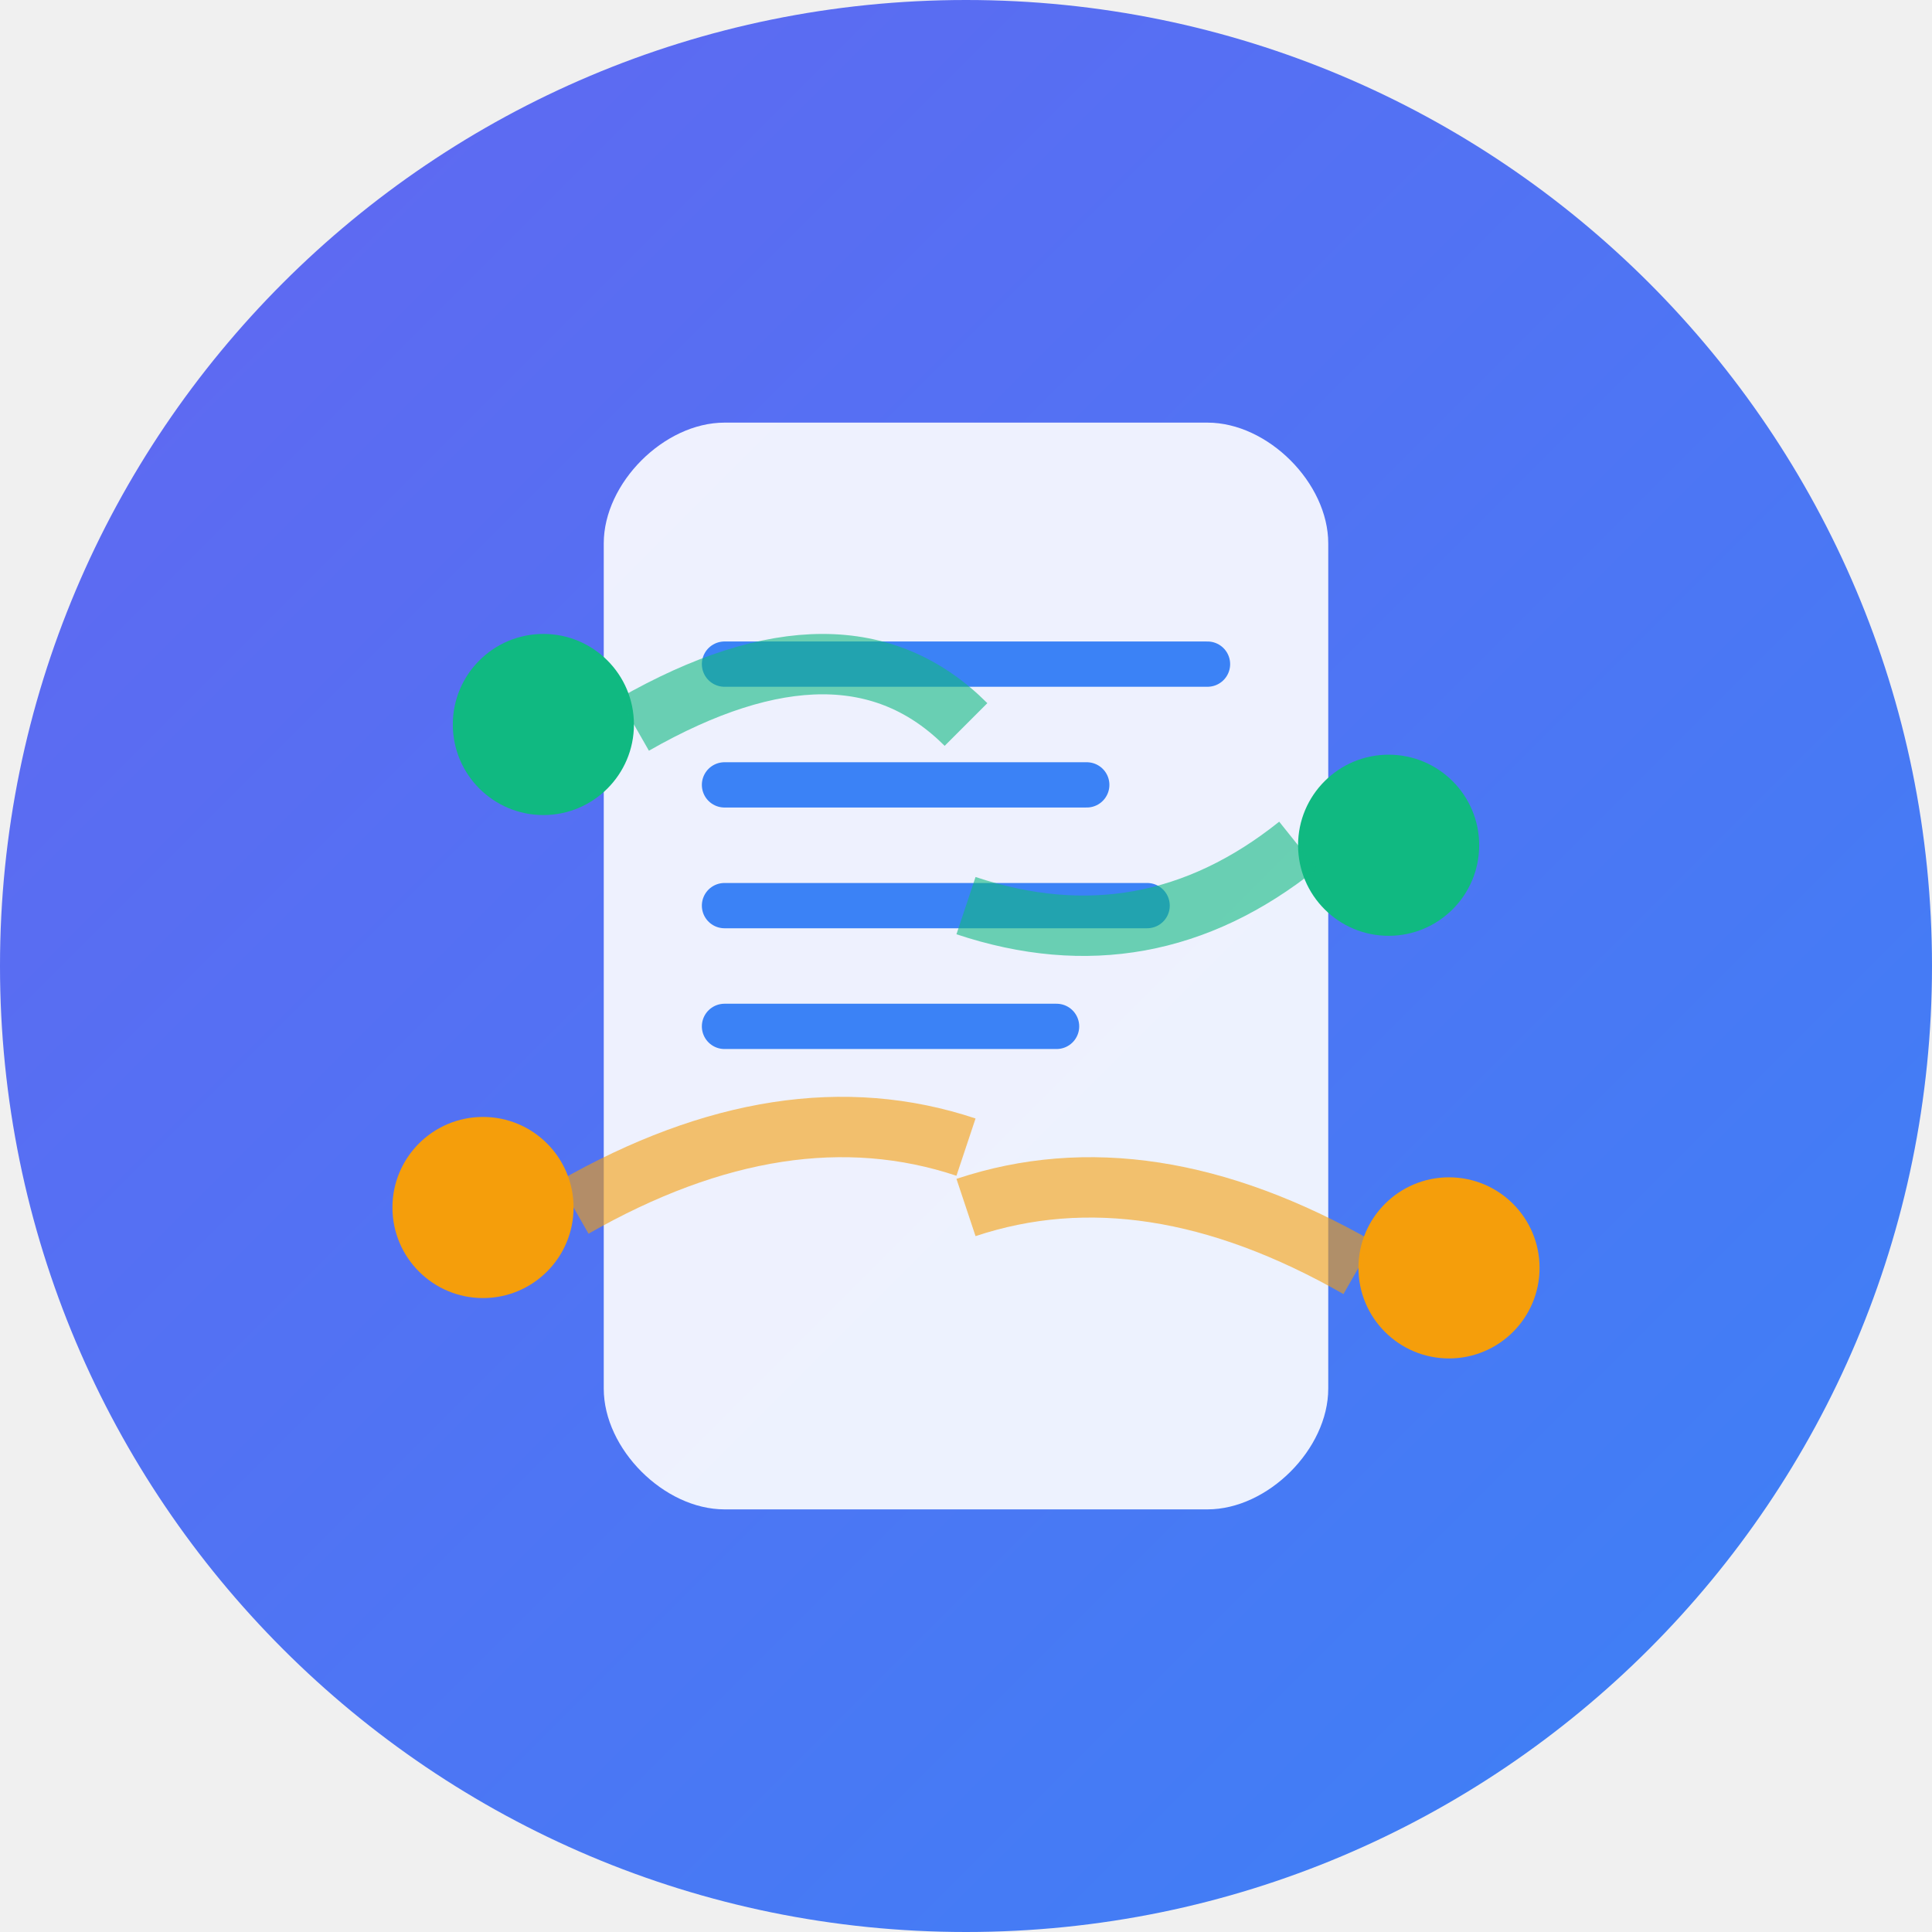
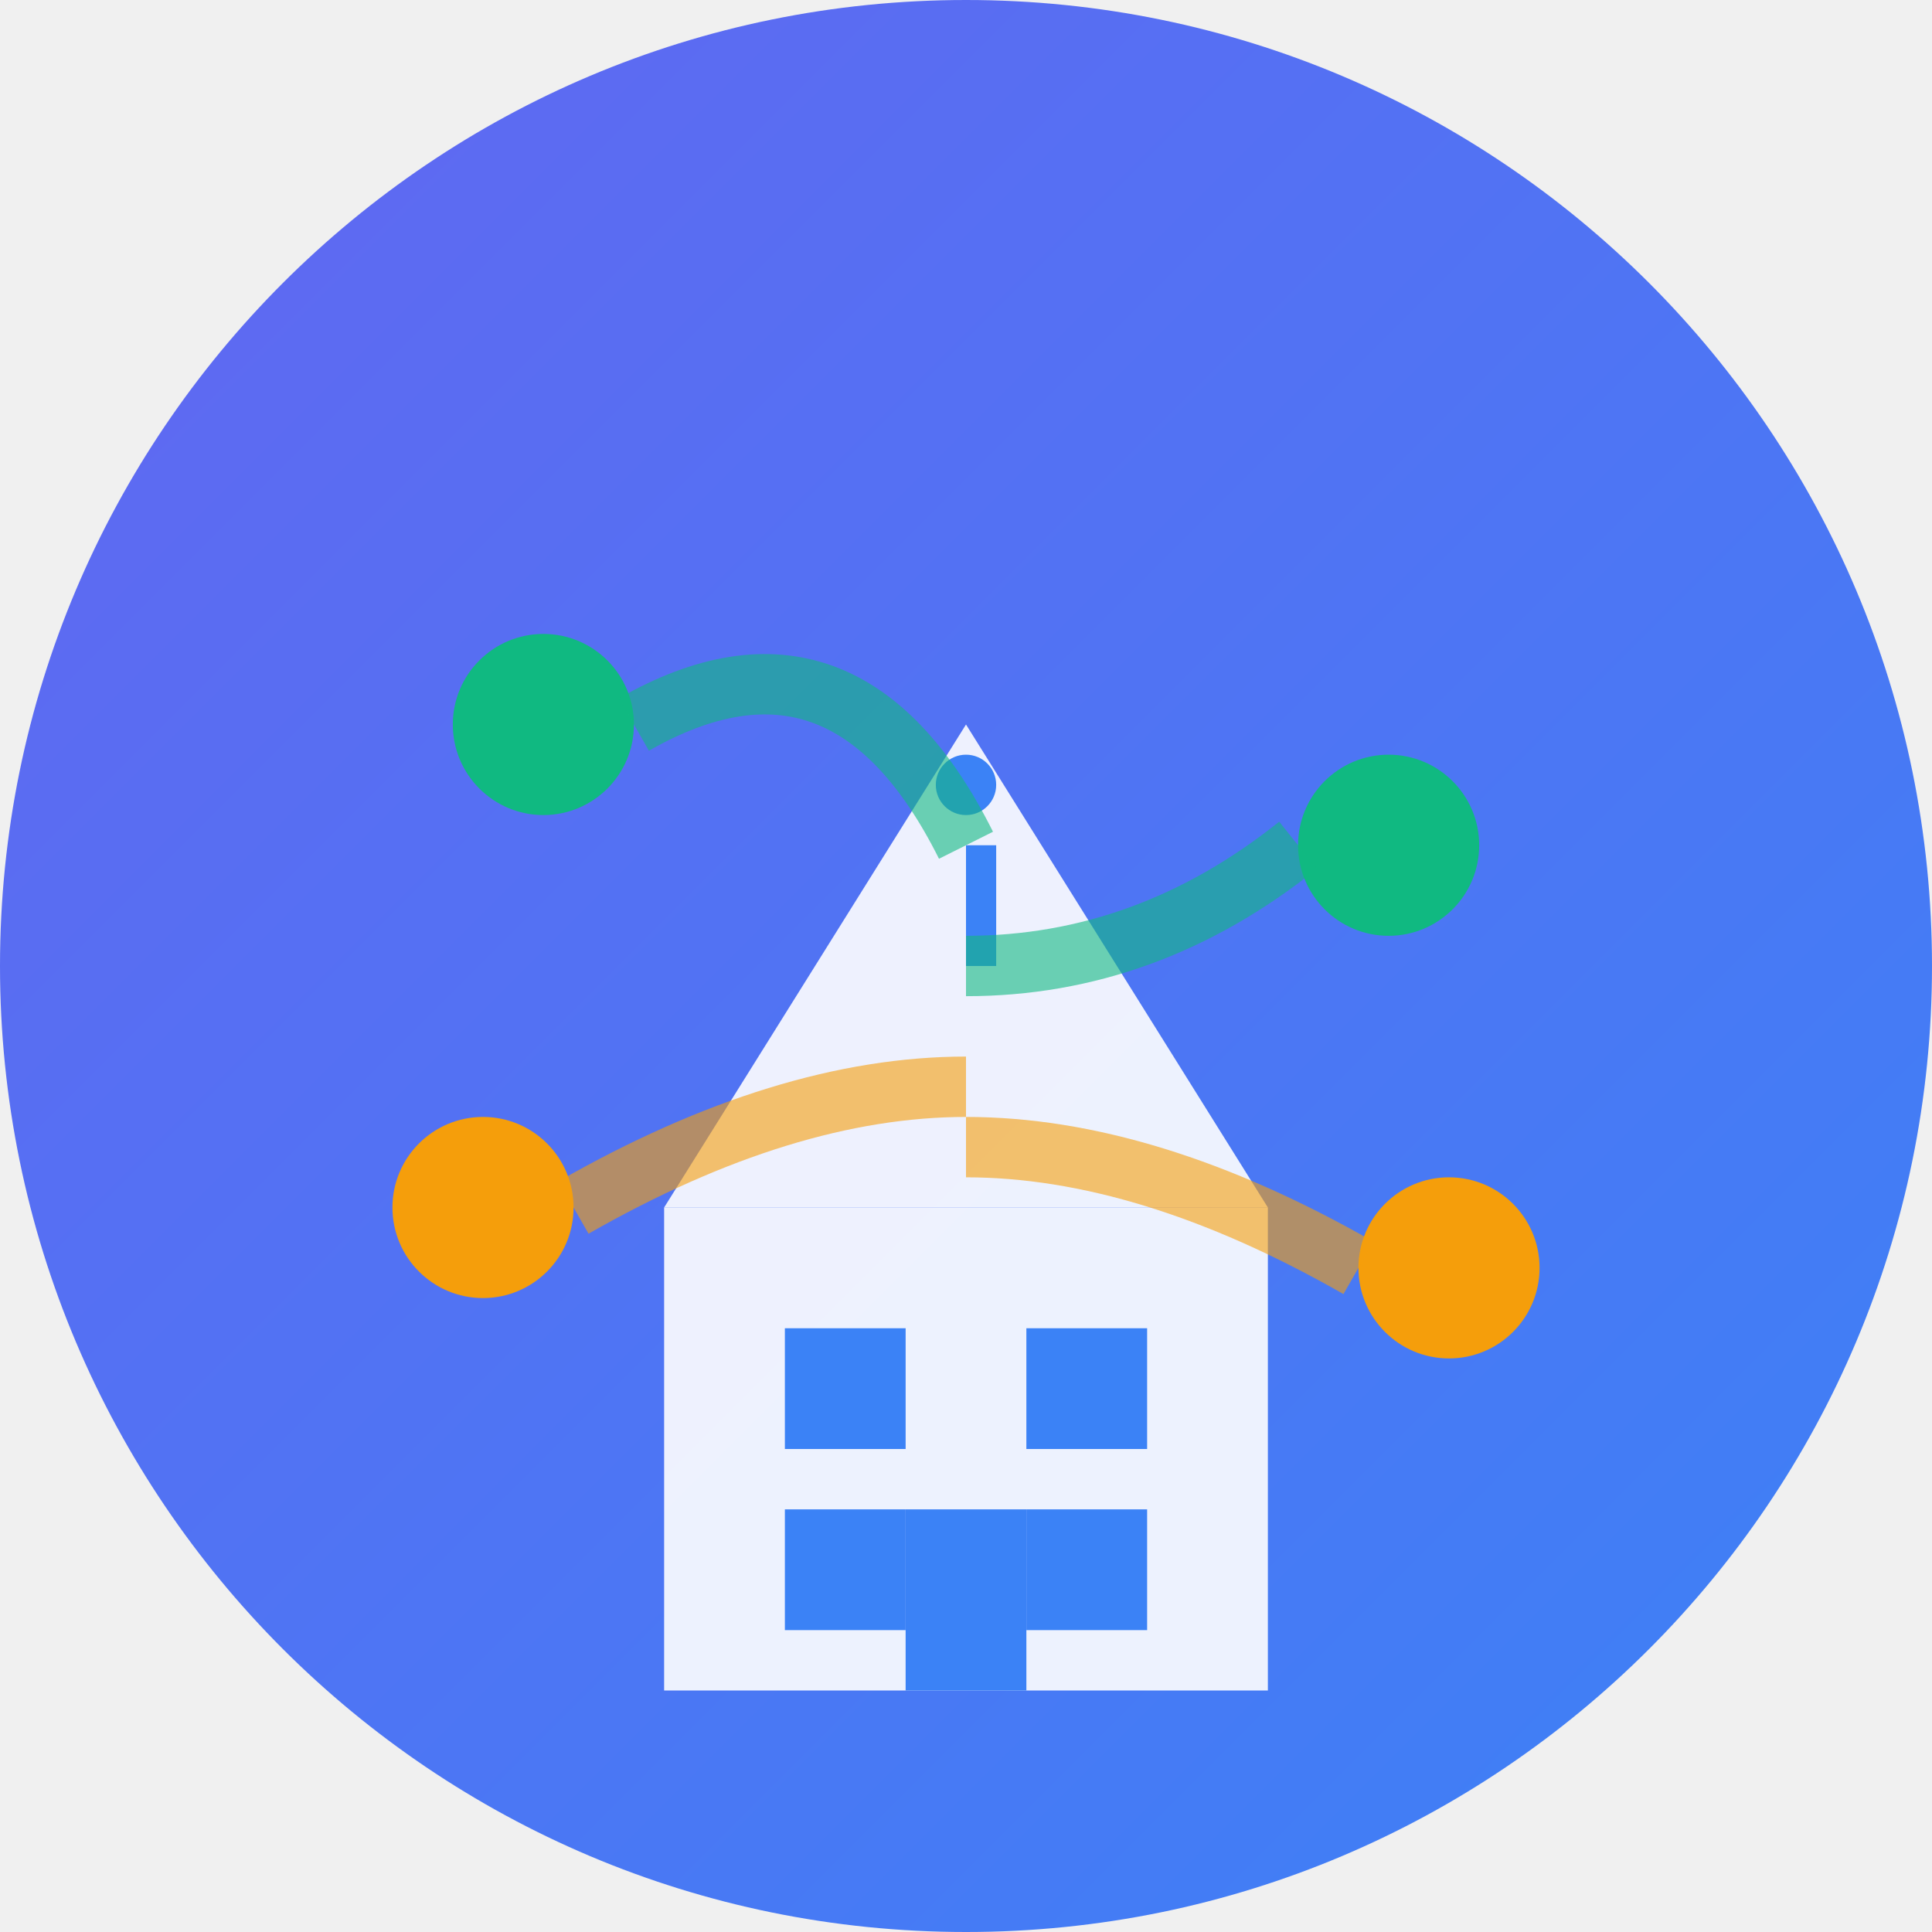
<svg xmlns="http://www.w3.org/2000/svg" width="64" height="64" viewBox="0 0 64 64" fill="none">
  <circle cx="32" cy="32" r="32" fill="url(#gradient)" />
-   <path d="M20 18 C20 16, 22 14, 24 14 L40 14 C42 14, 44 16, 44 18 L44 46 C44 48, 42 50, 40 50 L24 50 C22 50, 20 48, 20 46 Z" fill="white" opacity="0.9" />
-   <line x1="24" y1="22" x2="40" y2="22" stroke="#3B82F6" stroke-width="1.5" stroke-linecap="round" />
-   <line x1="24" y1="26" x2="36" y2="26" stroke="#3B82F6" stroke-width="1.5" stroke-linecap="round" />
-   <line x1="24" y1="30" x2="38" y2="30" stroke="#3B82F6" stroke-width="1.5" stroke-linecap="round" />
-   <line x1="24" y1="34" x2="35" y2="34" stroke="#3B82F6" stroke-width="1.5" stroke-linecap="round" />
+   <rect x="22" y="40" width="20" height="16" fill="white" opacity="0.9" />
+   <polygon points="22,40 32,24 42,40" fill="white" opacity="0.9" />
+   <rect x="26" y="44" width="4" height="4" fill="#3B82F6" />
+   <rect x="34" y="44" width="4" height="4" fill="#3B82F6" />
+   <rect x="26" y="50" width="4" height="4" fill="#3B82F6" />
+   <rect x="34" y="50" width="4" height="4" fill="#3B82F6" />
+   <rect x="30" y="50" width="4" height="6" fill="#3B82F6" />
+   <rect x="32" y="28" width="1" height="4" fill="#3B82F6" />
+   <circle cx="32" cy="26" r="1" fill="#3B82F6" />
  <circle cx="18" cy="24" r="3" fill="#10B981" />
  <circle cx="46" cy="28" r="3" fill="#10B981" />
  <circle cx="16" cy="40" r="3" fill="#F59E0B" />
  <circle cx="48" cy="42" r="3" fill="#F59E0B" />
-   <path d="M21 24 Q28 20, 32 24" stroke="#10B981" stroke-width="2" fill="none" opacity="0.6" />
-   <path d="M43 28 Q38 32, 32 30" stroke="#10B981" stroke-width="2" fill="none" opacity="0.6" />
-   <path d="M19 40 Q26 36, 32 38" stroke="#F59E0B" stroke-width="2" fill="none" opacity="0.6" />
-   <path d="M45 42 Q38 38, 32 40" stroke="#F59E0B" stroke-width="2" fill="none" opacity="0.6" />
+   <path d="M21 24 Q28 20, 32 28" stroke="#10B981" stroke-width="2" fill="none" opacity="0.6" />
+   <path d="M43 28 Q38 32, 32 32" stroke="#10B981" stroke-width="2" fill="none" opacity="0.6" />
+   <path d="M19 40 Q26 36, 32 36" stroke="#F59E0B" stroke-width="2" fill="none" opacity="0.6" />
+   <path d="M45 42 Q38 38, 32 38" stroke="#F59E0B" stroke-width="2" fill="none" opacity="0.6" />
  <defs>
    <linearGradient id="gradient" x1="0%" y1="0%" x2="100%" y2="100%">
      <stop offset="0%" style="stop-color:#6366F1;stop-opacity:1" />
      <stop offset="100%" style="stop-color:#3B82F6;stop-opacity:1" />
    </linearGradient>
  </defs>
</svg>
